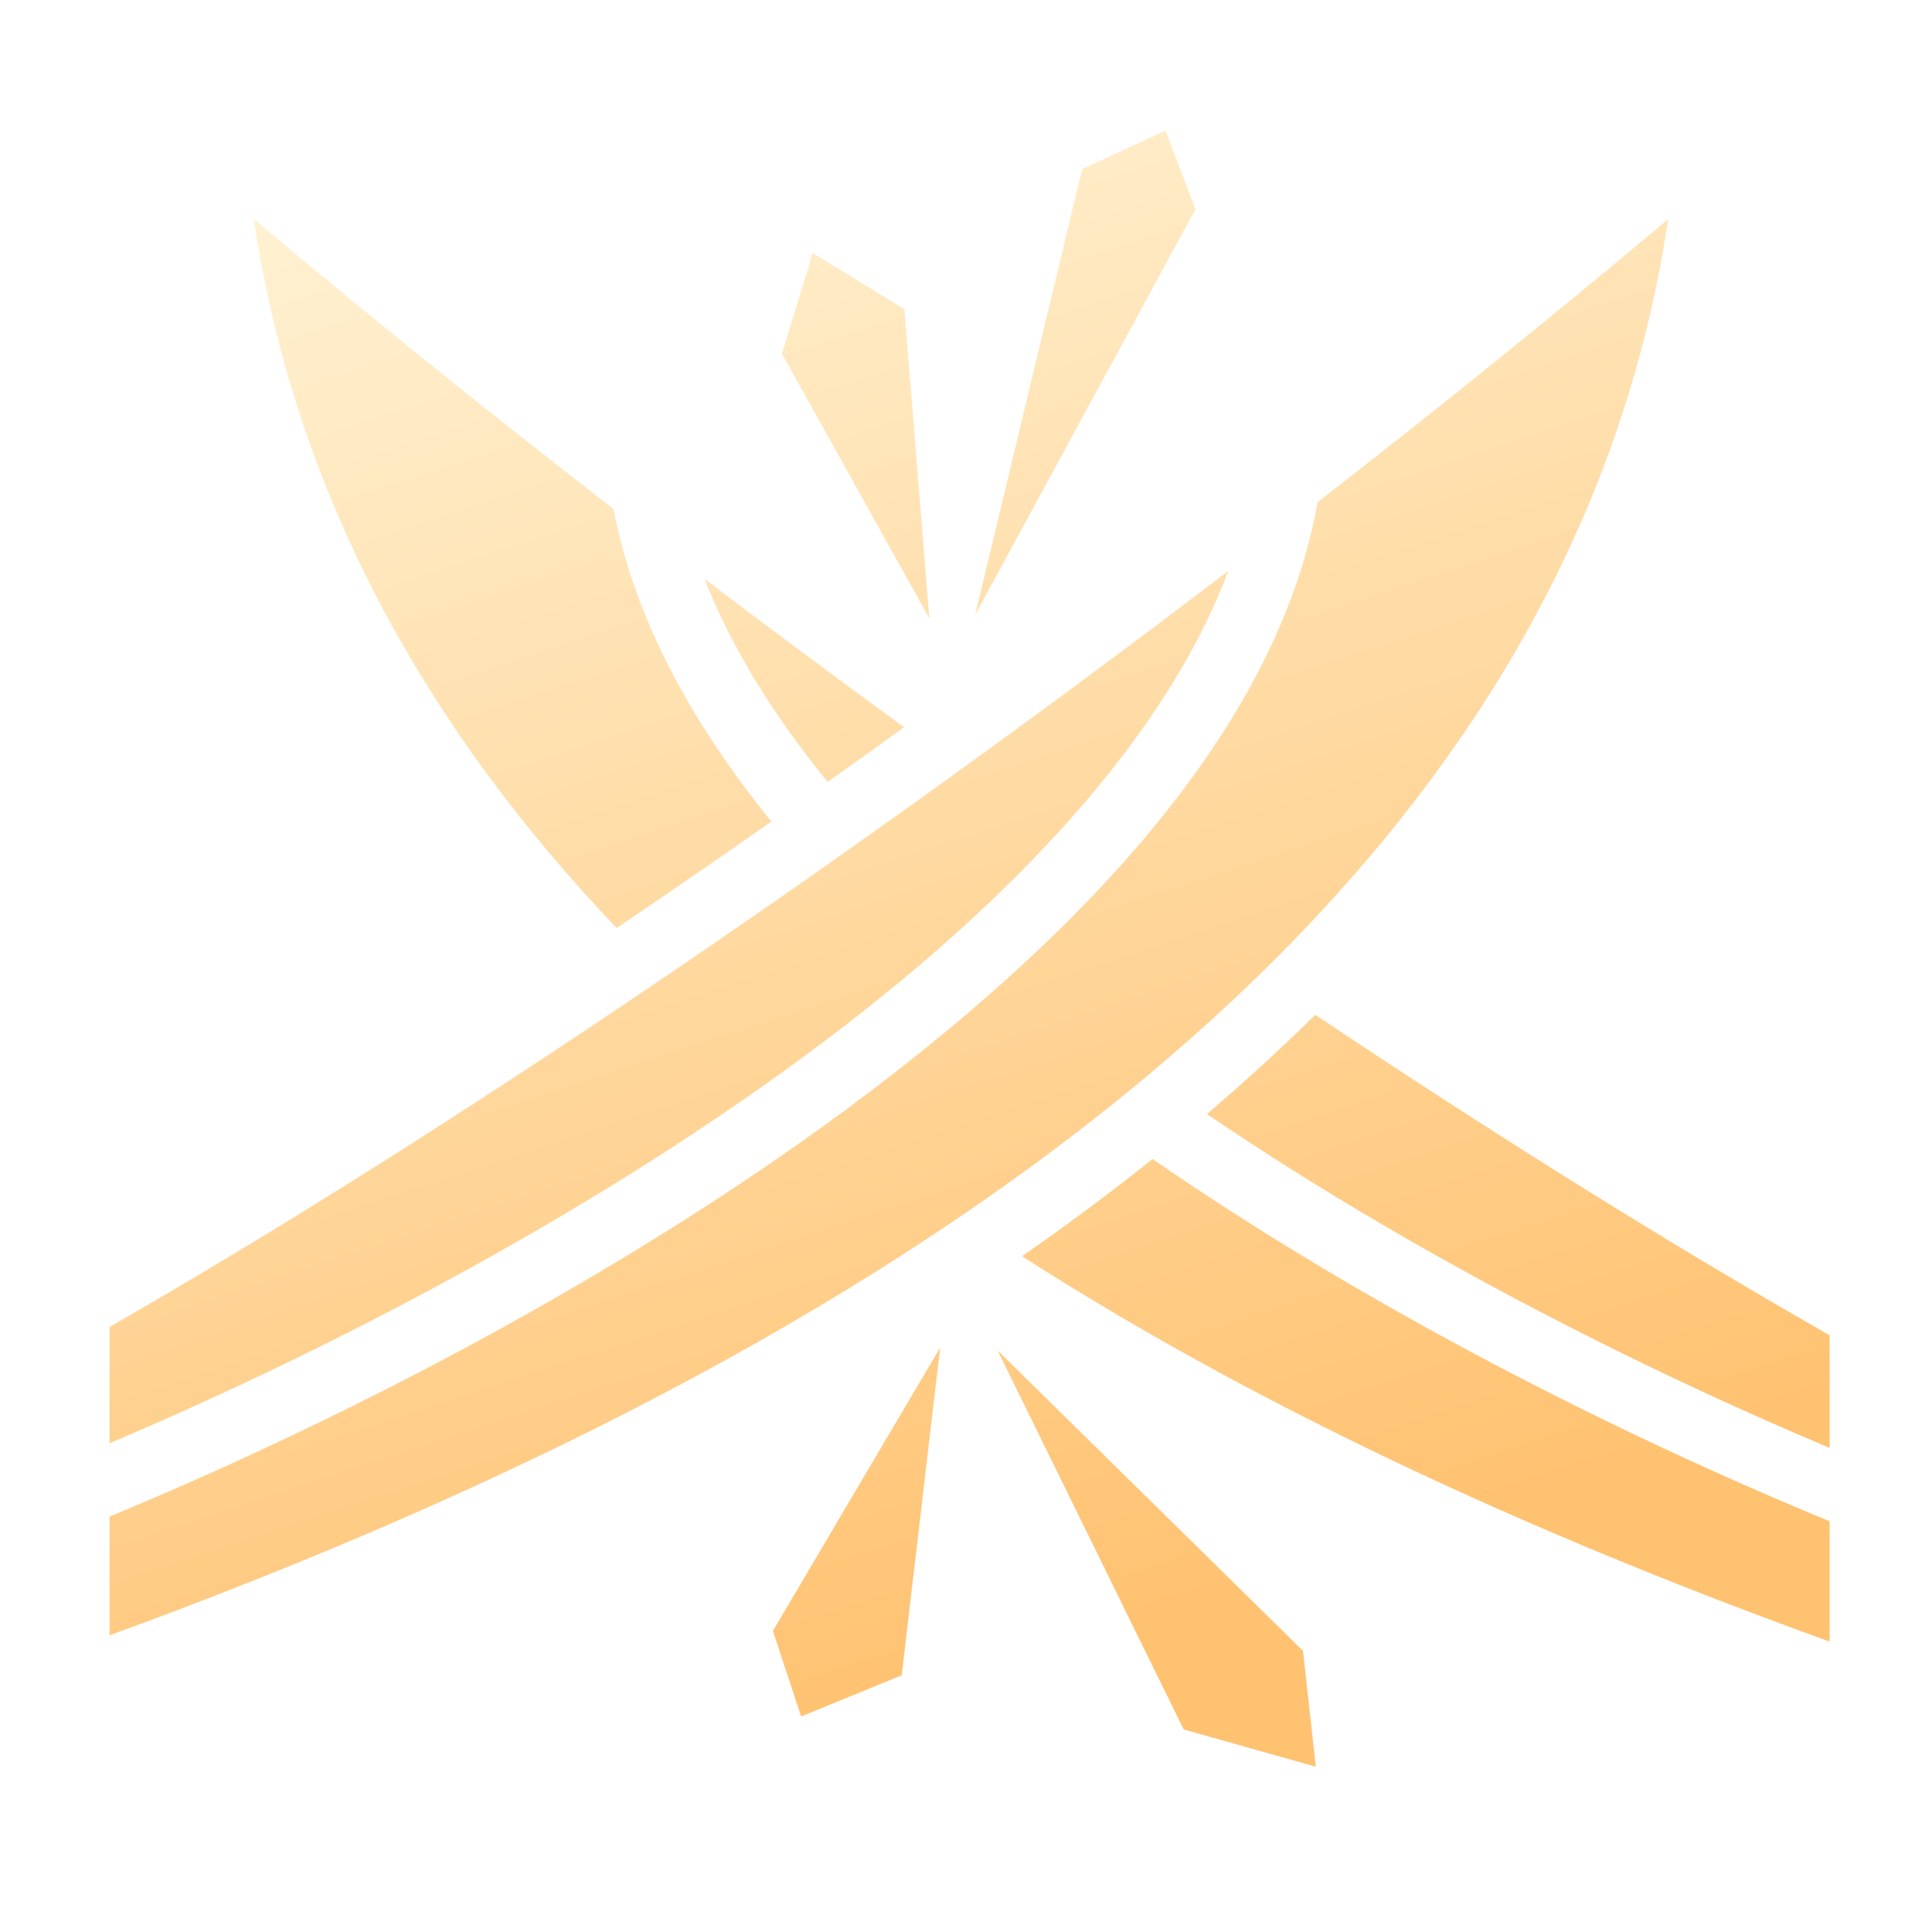
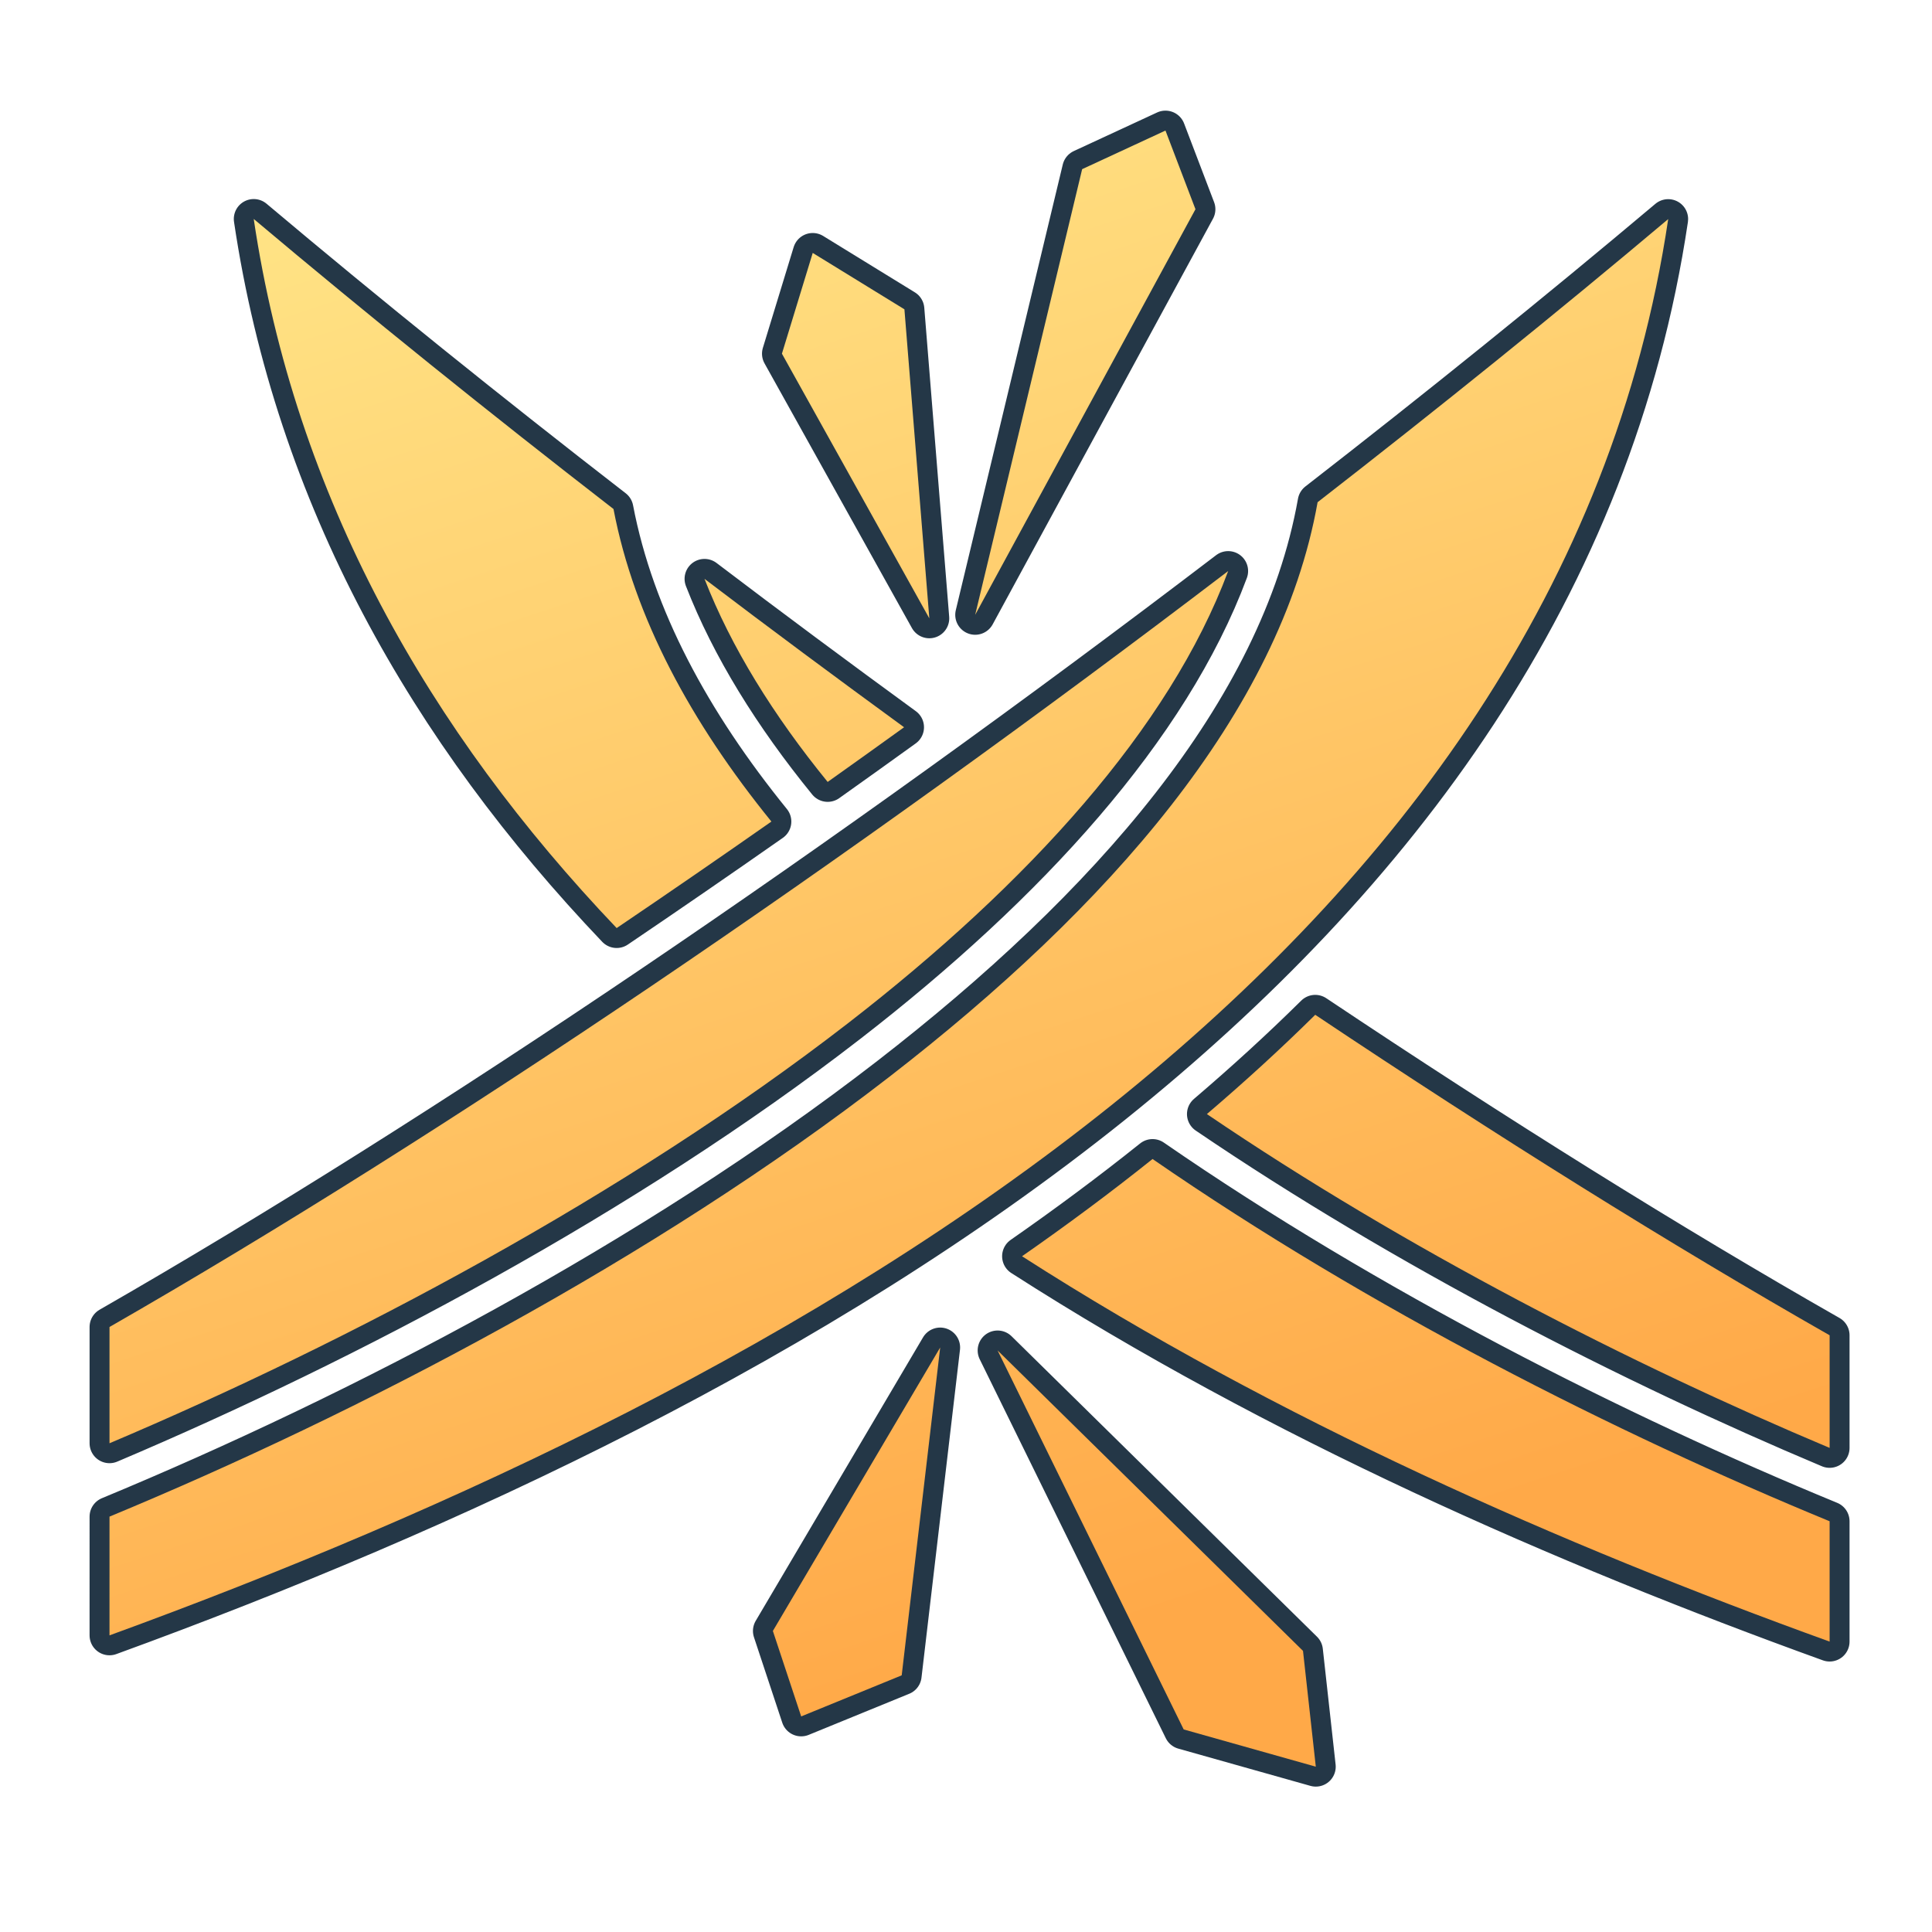
<svg xmlns="http://www.w3.org/2000/svg" viewBox="0 0 512 512">
  <defs>
    <linearGradient id="ink" x1="0" y1="0" x2=".35" y2="1">
-       <stop stop-color="#fff5da" />
-       <stop offset="1" stop-color="#ffc271" />
+       <stop stop-color="#ffe88a" />
+       <stop offset="1" stop-color="#ffa948" />
    </linearGradient>
  </defs>
-   <g fill="url(#ink)">
+   <g fill="url(#ink)" stroke="#243747" stroke-width="11" stroke-linejoin="round" paint-order="stroke fill">
    <g transform="translate(10 10) scale(.96)">
      <path d="m311.313 25.625-23 10.656-29.532 123.032 60.814-111.968-8.28-21.72zM59.625 50.03c11.448 76.937 48.43 141.423 100.188 195.75a3267.323 3267.323 0 0 0 42.718-29.405c-22.156-27.314-37.85-56.204-43.593-86.28-34.214-26.492-67.613-53.376-99.312-80.064zm390.47.032C419.178 76.1 386.64 102.33 353.31 128.22c-10.333 58.234-58.087 112.074-118.218 158.624-65.433 50.654-146.56 92.934-215.28 121.406l-.002 32.78c93.65-34.132 195.55-81.378 276.875-146.592 79.035-63.378 138.329-143.063 153.41-244.375zm-236.158 9.344-8.5 27.813 40.688 73.06-6.875-85.31-25.313-15.564zm114.688 87.813C223.39 227.47 112.257 302.862 19.812 355.905V388c65.917-27.914 142.58-68.51 203.844-115.938 49.83-38.574 88.822-81.513 104.97-124.843zm-144.563 2.155c7.35 18.89 19.03 37.68 34 56.063 7.03-4.98 14.056-10.03 21.094-15.094-18.444-13.456-36.863-27.12-55.094-40.97zM352.656 269.72c-9.573 9.472-19.58 18.588-29.906 27.405 54.914 37.294 117.228 69.156 171.906 92.156V358.19c-43.86-24.988-92.103-55.13-142-88.47zm-44.906 39.81c-11.65 9.32-23.696 18.253-36.03 26.845 70.326 45.135 149.33 79.775 222.935 106.375v-33.22c-58.858-24.223-127.1-58.727-186.906-100zm-58.625 52.033-46.188 78.25 7.813 23.593 27.75-11.344 10.625-90.5zm15.844.812L316.343 467l36.47 10.28-3.533-31.967-84.31-82.938z" />
    </g>
  </g>
</svg>
